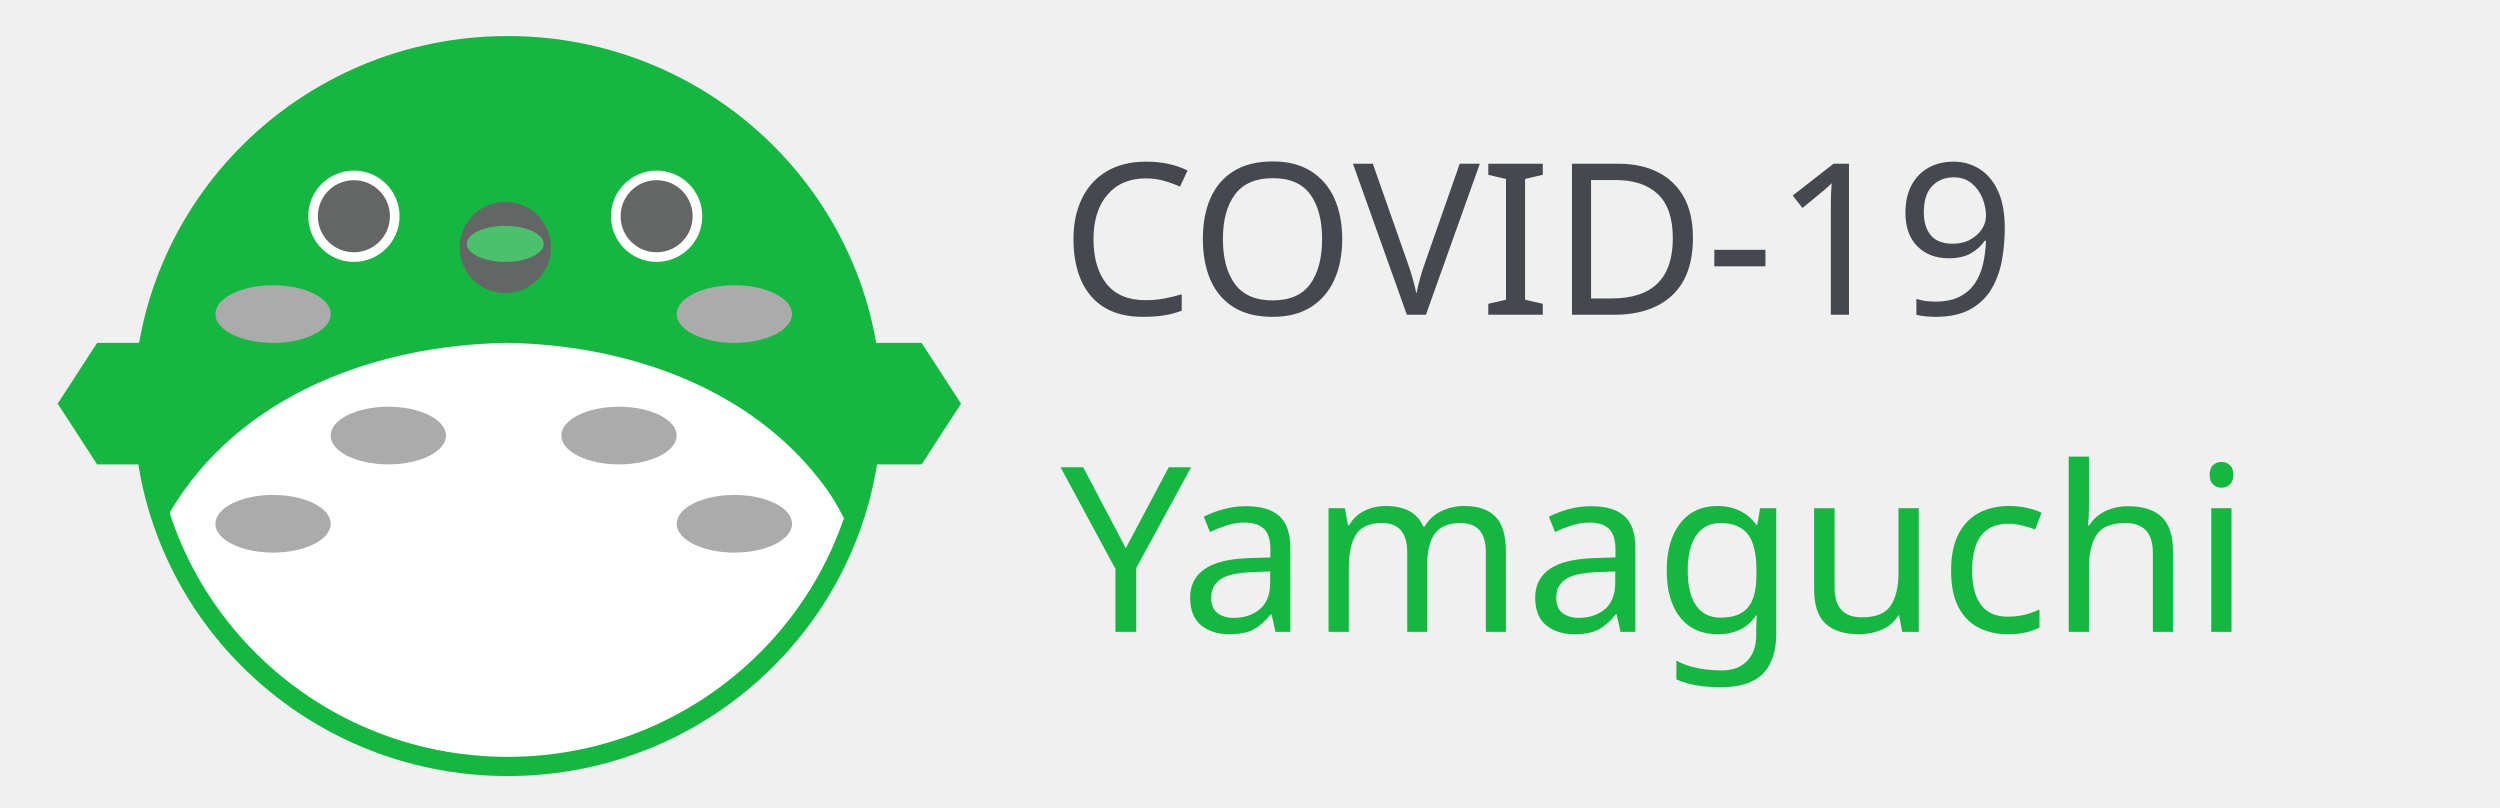
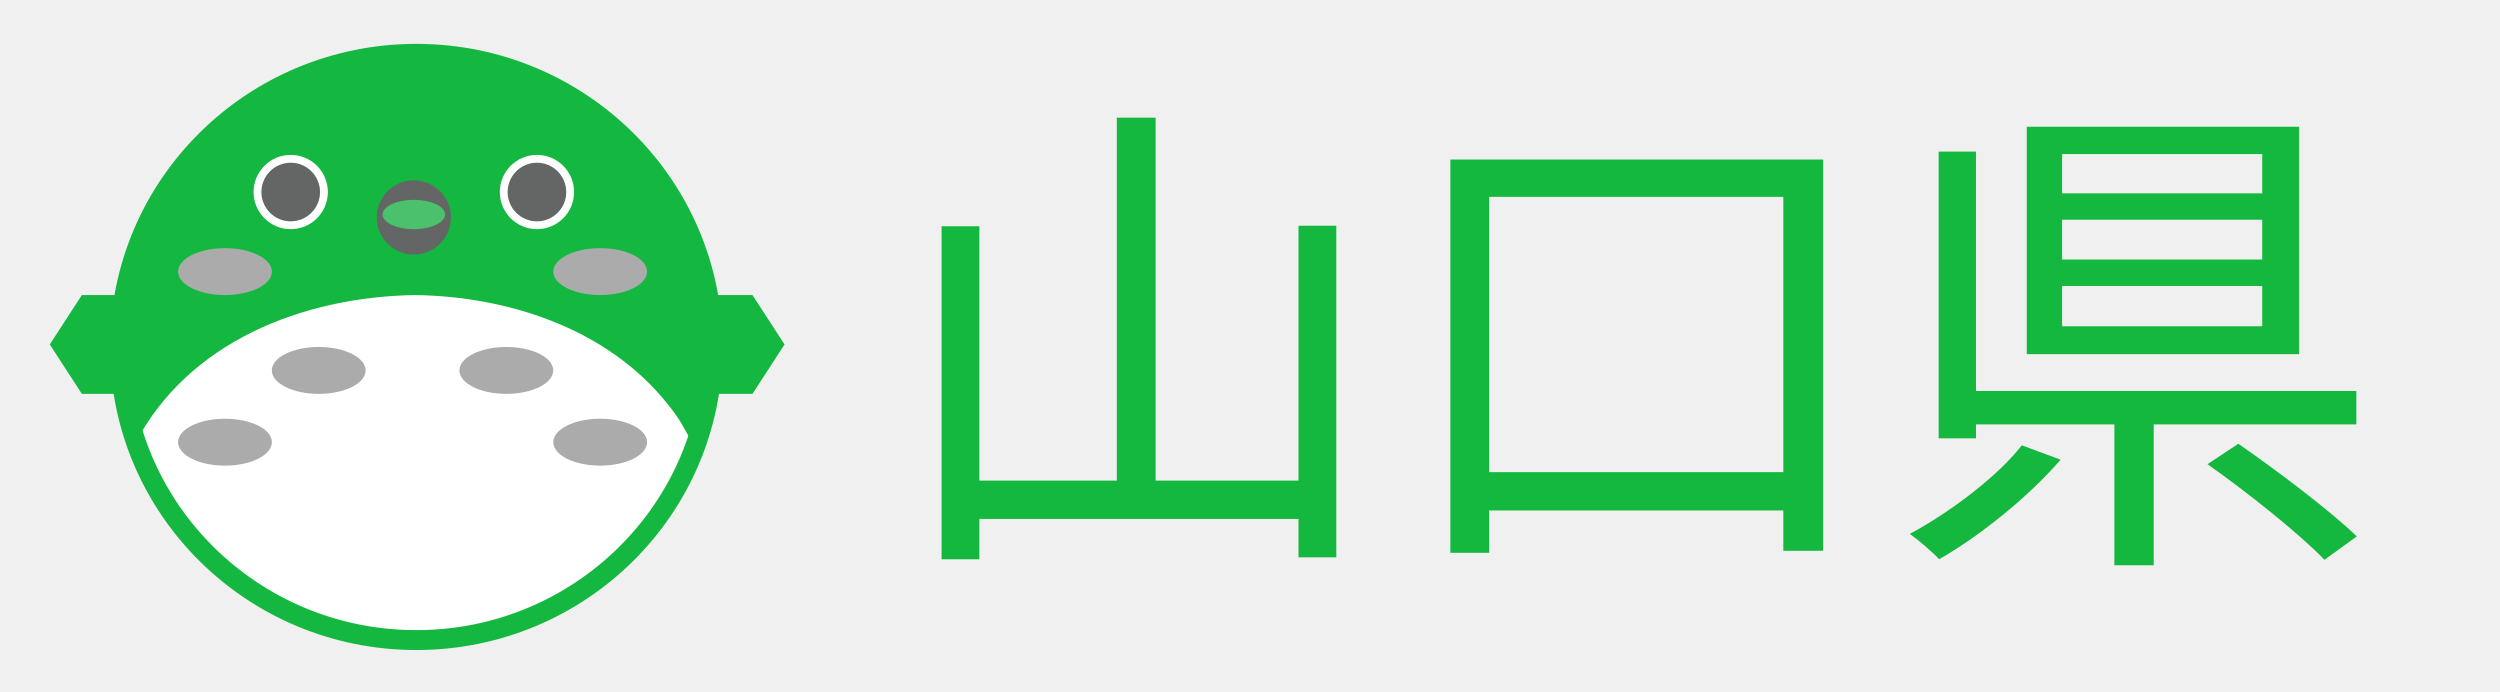
- <svg xmlns="http://www.w3.org/2000/svg" version="1.1" x="0" y="0" width="520.267" height="168" viewBox="0, 0, 520.267, 168">
+ <svg xmlns="http://www.w3.org/2000/svg" version="1.1" x="0" y="0" width="502.205" height="138.873" viewBox="0, 0, 502.205, 138.873">
  <g id="レイヤー_1">
-     <text transform="matrix(1, 0, 0, 1, 376.487, 84)">
-       <tspan x="-155.78" y="-18.5" font-family="Avenir-Black" font-size="44" fill="#45494F">COVID-19</tspan>
-       <tspan x="-155.78" y="47.5" font-family="Avenir-Black" font-size="48" fill="#14B840">Yamaguchi</tspan>
+     <text transform="matrix(1, 0, 0, 1, 342.425, 63.187)">
+       <tspan x="-163.78" y="42.36" font-family="HiraKakuPro-W6" font-size="100" fill="#14B83F">山口県</tspan>
    </text>
-     <path d="M105.147,158.5 C63.173,158.5 29.147,125.145 29.147,84 C29.147,42.855 63.173,9.5 105.147,9.5 C147.12,9.5 181.147,42.855 181.147,84 C181.147,125.145 147.12,158.5 105.147,158.5 z" fill="#14B840" />
-     <path d="M20.207,96.642 L12,84 L20.207,71.358 L36.62,71.358 L44.826,84 L36.62,96.642 z" fill="#14B840" />
-     <path d="M105.146,71.358 C129.175,71.614 154.732,79.924 170.144,99.317 C173.498,103.538 173.975,104.837 176.562,109.529 C164.386,139.81 137.636,157.694 105.146,158.5 C78.969,158.359 54.007,145.002 40.149,122.631 C36.794,117.215 36.247,115.383 33.731,109.529 C47.421,83.192 76.768,71.905 105.146,71.358 z" fill="#FFFFFF" />
-     <path d="M73.647,54.5 C68.4,54.5 64.147,50.247 64.147,45 C64.147,39.753 68.4,35.5 73.647,35.5 C78.893,35.5 83.147,39.753 83.147,45 C83.147,50.247 78.893,54.5 73.647,54.5 z" fill="#FFFFFF" />
-     <path d="M136.647,54.5 C131.4,54.5 127.147,50.247 127.147,45 C127.147,39.753 131.4,35.5 136.647,35.5 C141.893,35.5 146.147,39.753 146.147,45 C146.147,50.247 141.893,54.5 136.647,54.5 z" fill="#FFFFFF" />
-     <path d="M105.147,61 C99.9,61 95.647,56.747 95.647,51.5 C95.647,46.253 99.9,42 105.147,42 C110.393,42 114.647,46.253 114.647,51.5 C114.647,56.747 110.393,61 105.147,61 z" fill="#646565" />
-     <path d="M73.647,52.5 C69.504,52.5 66.147,49.142 66.147,45 C66.147,40.858 69.504,37.5 73.647,37.5 C77.789,37.5 81.147,40.858 81.147,45 C81.147,49.142 77.789,52.5 73.647,52.5 z" fill="#646565" />
-     <path d="M136.647,52.5 C132.504,52.5 129.147,49.142 129.147,45 C129.147,40.858 132.504,37.5 136.647,37.5 C140.789,37.5 144.147,40.858 144.147,45 C144.147,49.142 140.789,52.5 136.647,52.5 z" fill="#646565" />
-     <path d="M105.147,54.5 C100.728,54.5 97.147,52.821 97.147,50.75 C97.147,48.679 100.728,47 105.147,47 C109.565,47 113.147,48.679 113.147,50.75 C113.147,52.821 109.565,54.5 105.147,54.5 z" fill="#4AC16A" />
-     <path d="M175.38,96.642 L167.174,84 L175.38,71.358 L191.793,71.358 L200,84 L191.793,96.642 z" fill="#14B840" />
-     <path d="M105.647,159.5 C63.769,159.5 29.82,125.921 29.82,84.5 C29.82,43.079 63.769,9.5 105.647,9.5 C147.524,9.5 181.473,43.079 181.473,84.5 C181.473,125.921 147.524,159.5 105.647,159.5 z" fill-opacity="0" stroke="#14B840" stroke-width="4" />
-     <path d="M56.826,115 C50.199,115 44.826,112.314 44.826,109 C44.826,105.686 50.199,103 56.826,103 C63.454,103 68.826,105.686 68.826,109 C68.826,112.314 63.454,115 56.826,115 z" fill="#ABABAB" />
-     <path d="M80.813,96.642 C74.185,96.642 68.813,93.956 68.813,90.642 C68.813,87.329 74.185,84.642 80.813,84.642 C87.44,84.642 92.813,87.329 92.813,90.642 C92.813,93.956 87.44,96.642 80.813,96.642 z" fill="#ABABAB" />
-     <path d="M128.813,96.642 C122.185,96.642 116.813,93.956 116.813,90.642 C116.813,87.329 122.185,84.642 128.813,84.642 C135.44,84.642 140.813,87.329 140.813,90.642 C140.813,93.956 135.44,96.642 128.813,96.642 z" fill="#ABABAB" />
-     <path d="M152.826,115 C146.199,115 140.826,112.314 140.826,109 C140.826,105.686 146.199,103 152.826,103 C159.454,103 164.826,105.686 164.826,109 C164.826,112.314 159.454,115 152.826,115 z" fill="#ABABAB" />
-     <path d="M56.826,71.358 C50.199,71.358 44.826,68.671 44.826,65.358 C44.826,62.044 50.199,59.358 56.826,59.358 C63.454,59.358 68.826,62.044 68.826,65.358 C68.826,68.671 63.454,71.358 56.826,71.358 z" fill="#ABABAB" />
-     <path d="M152.826,71.358 C146.199,71.358 140.826,68.671 140.826,65.358 C140.826,62.044 146.199,59.358 152.826,59.358 C159.454,59.358 164.826,62.044 164.826,65.358 C164.826,68.671 159.454,71.358 152.826,71.358 z" fill="#ABABAB" />
+     <path d="M83.131,127.687 C50.176,127.687 23.462,101.5 23.462,69.196 C23.462,36.893 50.176,10.705 83.131,10.705 C116.085,10.705 142.799,36.893 142.799,69.196 C142.799,101.5 116.085,127.687 83.131,127.687 z" fill="#14B840" />
+     <path d="M16.443,79.122 L10,69.196 L16.443,59.271 L29.329,59.271 L35.772,69.196 L29.329,79.122 z" fill="#14B840" />
+     <path d="M83.131,59.271 C101.996,59.472 122.061,65.996 134.161,81.222 C136.794,84.536 137.168,85.556 139.2,89.24 C129.64,113.013 108.638,127.055 83.131,127.687 C62.579,127.577 42.98,117.089 32.1,99.526 C29.466,95.274 29.037,93.835 27.061,89.24 C37.809,68.562 60.85,59.701 83.131,59.271 z" fill="#FFFFFF" />
+     <path d="M58.399,46.035 C54.28,46.035 50.941,42.696 50.941,38.577 C50.941,34.458 54.28,31.118 58.399,31.118 C62.519,31.118 65.858,34.458 65.858,38.577 C65.858,42.696 62.519,46.035 58.399,46.035 z" fill="#FFFFFF" />
+     <path d="M107.862,46.035 C103.742,46.035 100.403,42.696 100.403,38.577 C100.403,34.458 103.742,31.118 107.862,31.118 C111.981,31.118 115.32,34.458 115.32,38.577 C115.32,42.696 111.981,46.035 107.862,46.035 z" fill="#FFFFFF" />
+     <path d="M83.131,51.139 C79.011,51.139 75.672,47.799 75.672,43.68 C75.672,39.561 79.011,36.222 83.131,36.222 C87.25,36.222 90.589,39.561 90.589,43.68 C90.589,47.799 87.25,51.139 83.131,51.139 z" fill="#646565" />
+     <path d="M58.399,44.465 C55.147,44.465 52.511,41.829 52.511,38.577 C52.511,35.325 55.147,32.689 58.399,32.689 C61.652,32.689 64.288,35.325 64.288,38.577 C64.288,41.829 61.652,44.465 58.399,44.465 z" fill="#646565" />
+     <path d="M107.862,44.465 C104.61,44.465 101.973,41.829 101.973,38.577 C101.973,35.325 104.61,32.689 107.862,32.689 C111.114,32.689 113.75,35.325 113.75,38.577 C113.75,41.829 111.114,44.465 107.862,44.465 z" fill="#646565" />
+     <path d="M83.131,46.035 C79.662,46.035 76.85,44.717 76.85,43.091 C76.85,41.465 79.662,40.147 83.131,40.147 C86.599,40.147 89.411,41.465 89.411,43.091 C89.411,44.717 86.599,46.035 83.131,46.035 z" fill="#4AC16A" />
+     <path d="M138.272,79.122 L131.829,69.196 L138.272,59.271 L151.158,59.271 L157.601,69.196 L151.158,79.122 z" fill="#14B840" />
+     <path d="M83.631,128.58 C50.752,128.58 24.098,102.217 24.098,69.696 C24.098,37.176 50.752,10.813 83.631,10.813 C116.509,10.813 143.163,37.176 143.163,69.696 C143.163,102.217 116.509,128.58 83.631,128.58 z" fill-opacity="0" stroke="#14B840" stroke-width="4" />
+     <path d="M45.194,93.535 C39.99,93.535 35.772,91.426 35.772,88.824 C35.772,86.222 39.99,84.113 45.194,84.113 C50.397,84.113 54.615,86.222 54.615,88.824 C54.615,91.426 50.397,93.535 45.194,93.535 z" fill="#ABABAB" />
+     <path d="M64.026,79.122 C58.822,79.122 54.604,77.013 54.604,74.411 C54.604,71.81 58.822,69.701 64.026,69.701 C69.229,69.701 73.447,71.81 73.447,74.411 C73.447,77.013 69.229,79.122 64.026,79.122 z" fill="#ABABAB" />
+     <path d="M101.711,79.122 C96.508,79.122 92.29,77.013 92.29,74.411 C92.29,71.81 96.508,69.701 101.711,69.701 C106.914,69.701 111.133,71.81 111.133,74.411 C111.133,77.013 106.914,79.122 101.711,79.122 z" fill="#ABABAB" />
+     <path d="M120.564,93.535 C115.361,93.535 111.143,91.426 111.143,88.824 C111.143,86.222 115.361,84.113 120.564,84.113 C125.768,84.113 129.986,86.222 129.986,88.824 C129.986,91.426 125.768,93.535 120.564,93.535 z" fill="#ABABAB" />
+     <path d="M45.194,59.271 C39.99,59.271 35.772,57.162 35.772,54.56 C35.772,51.958 39.99,49.849 45.194,49.849 C50.397,49.849 54.615,51.958 54.615,54.56 C54.615,57.162 50.397,59.271 45.194,59.271 z" fill="#ABABAB" />
+     <path d="M120.564,59.271 C115.361,59.271 111.143,57.162 111.143,54.56 C111.143,51.958 115.361,49.849 120.564,49.849 C125.768,49.849 129.986,51.958 129.986,54.56 C129.986,57.162 125.768,59.271 120.564,59.271 z" fill="#ABABAB" />
  </g>
</svg>
